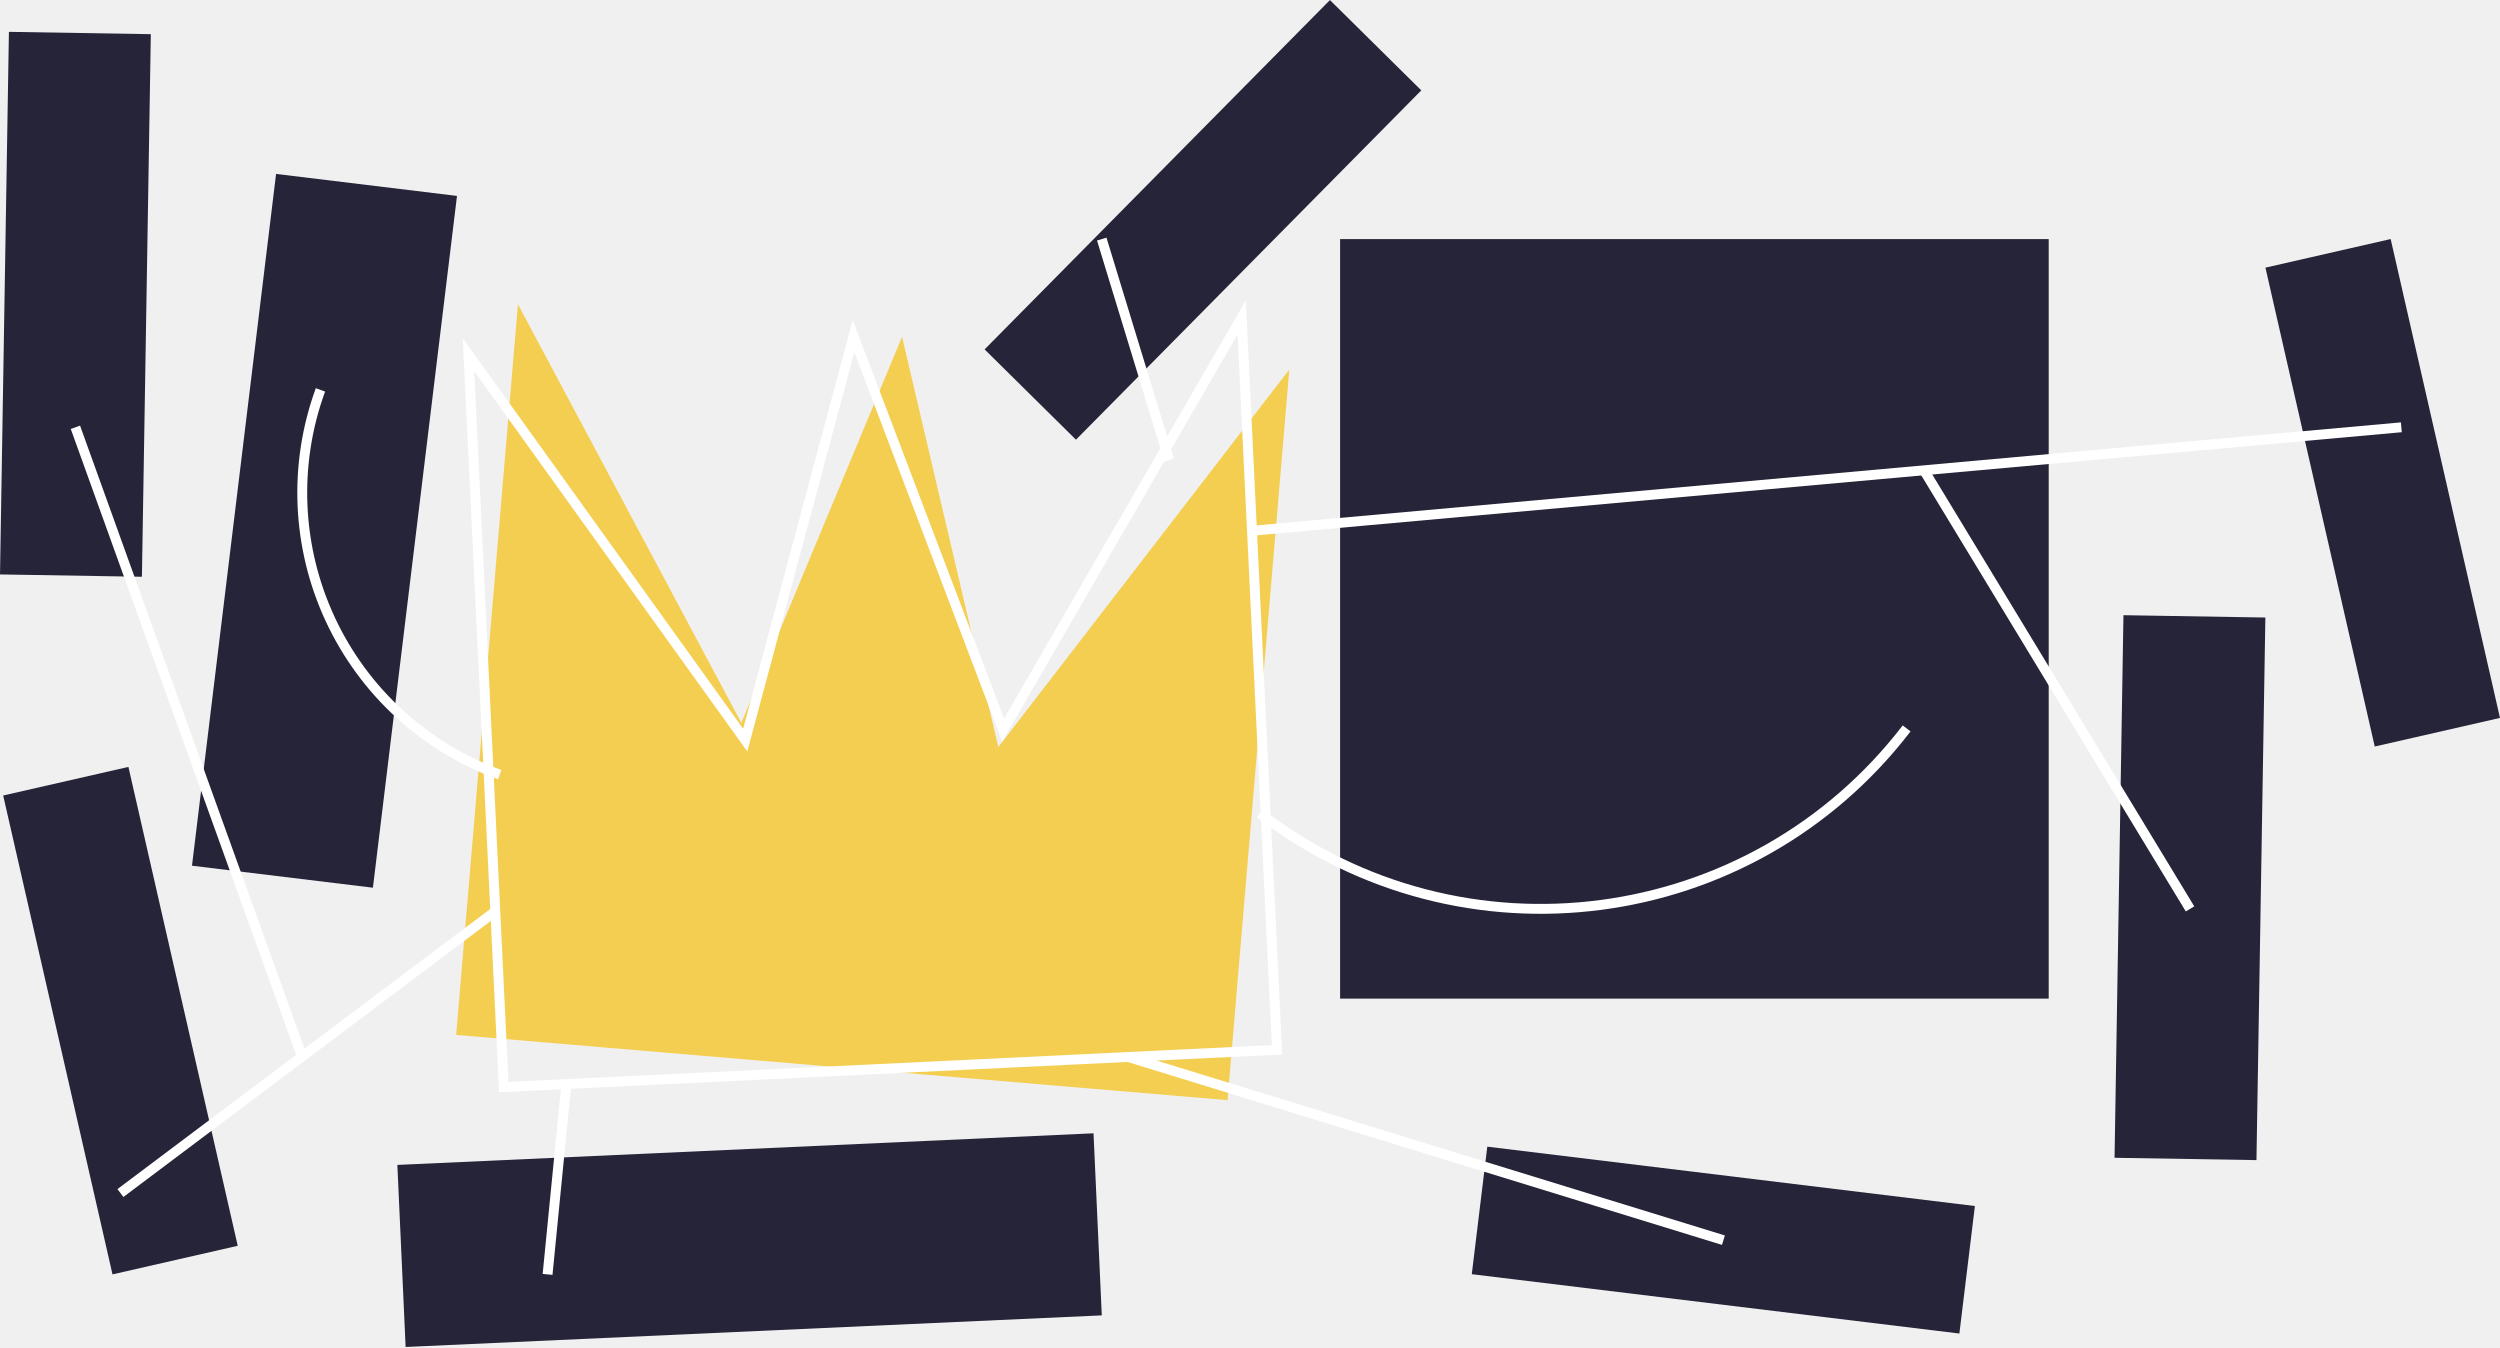
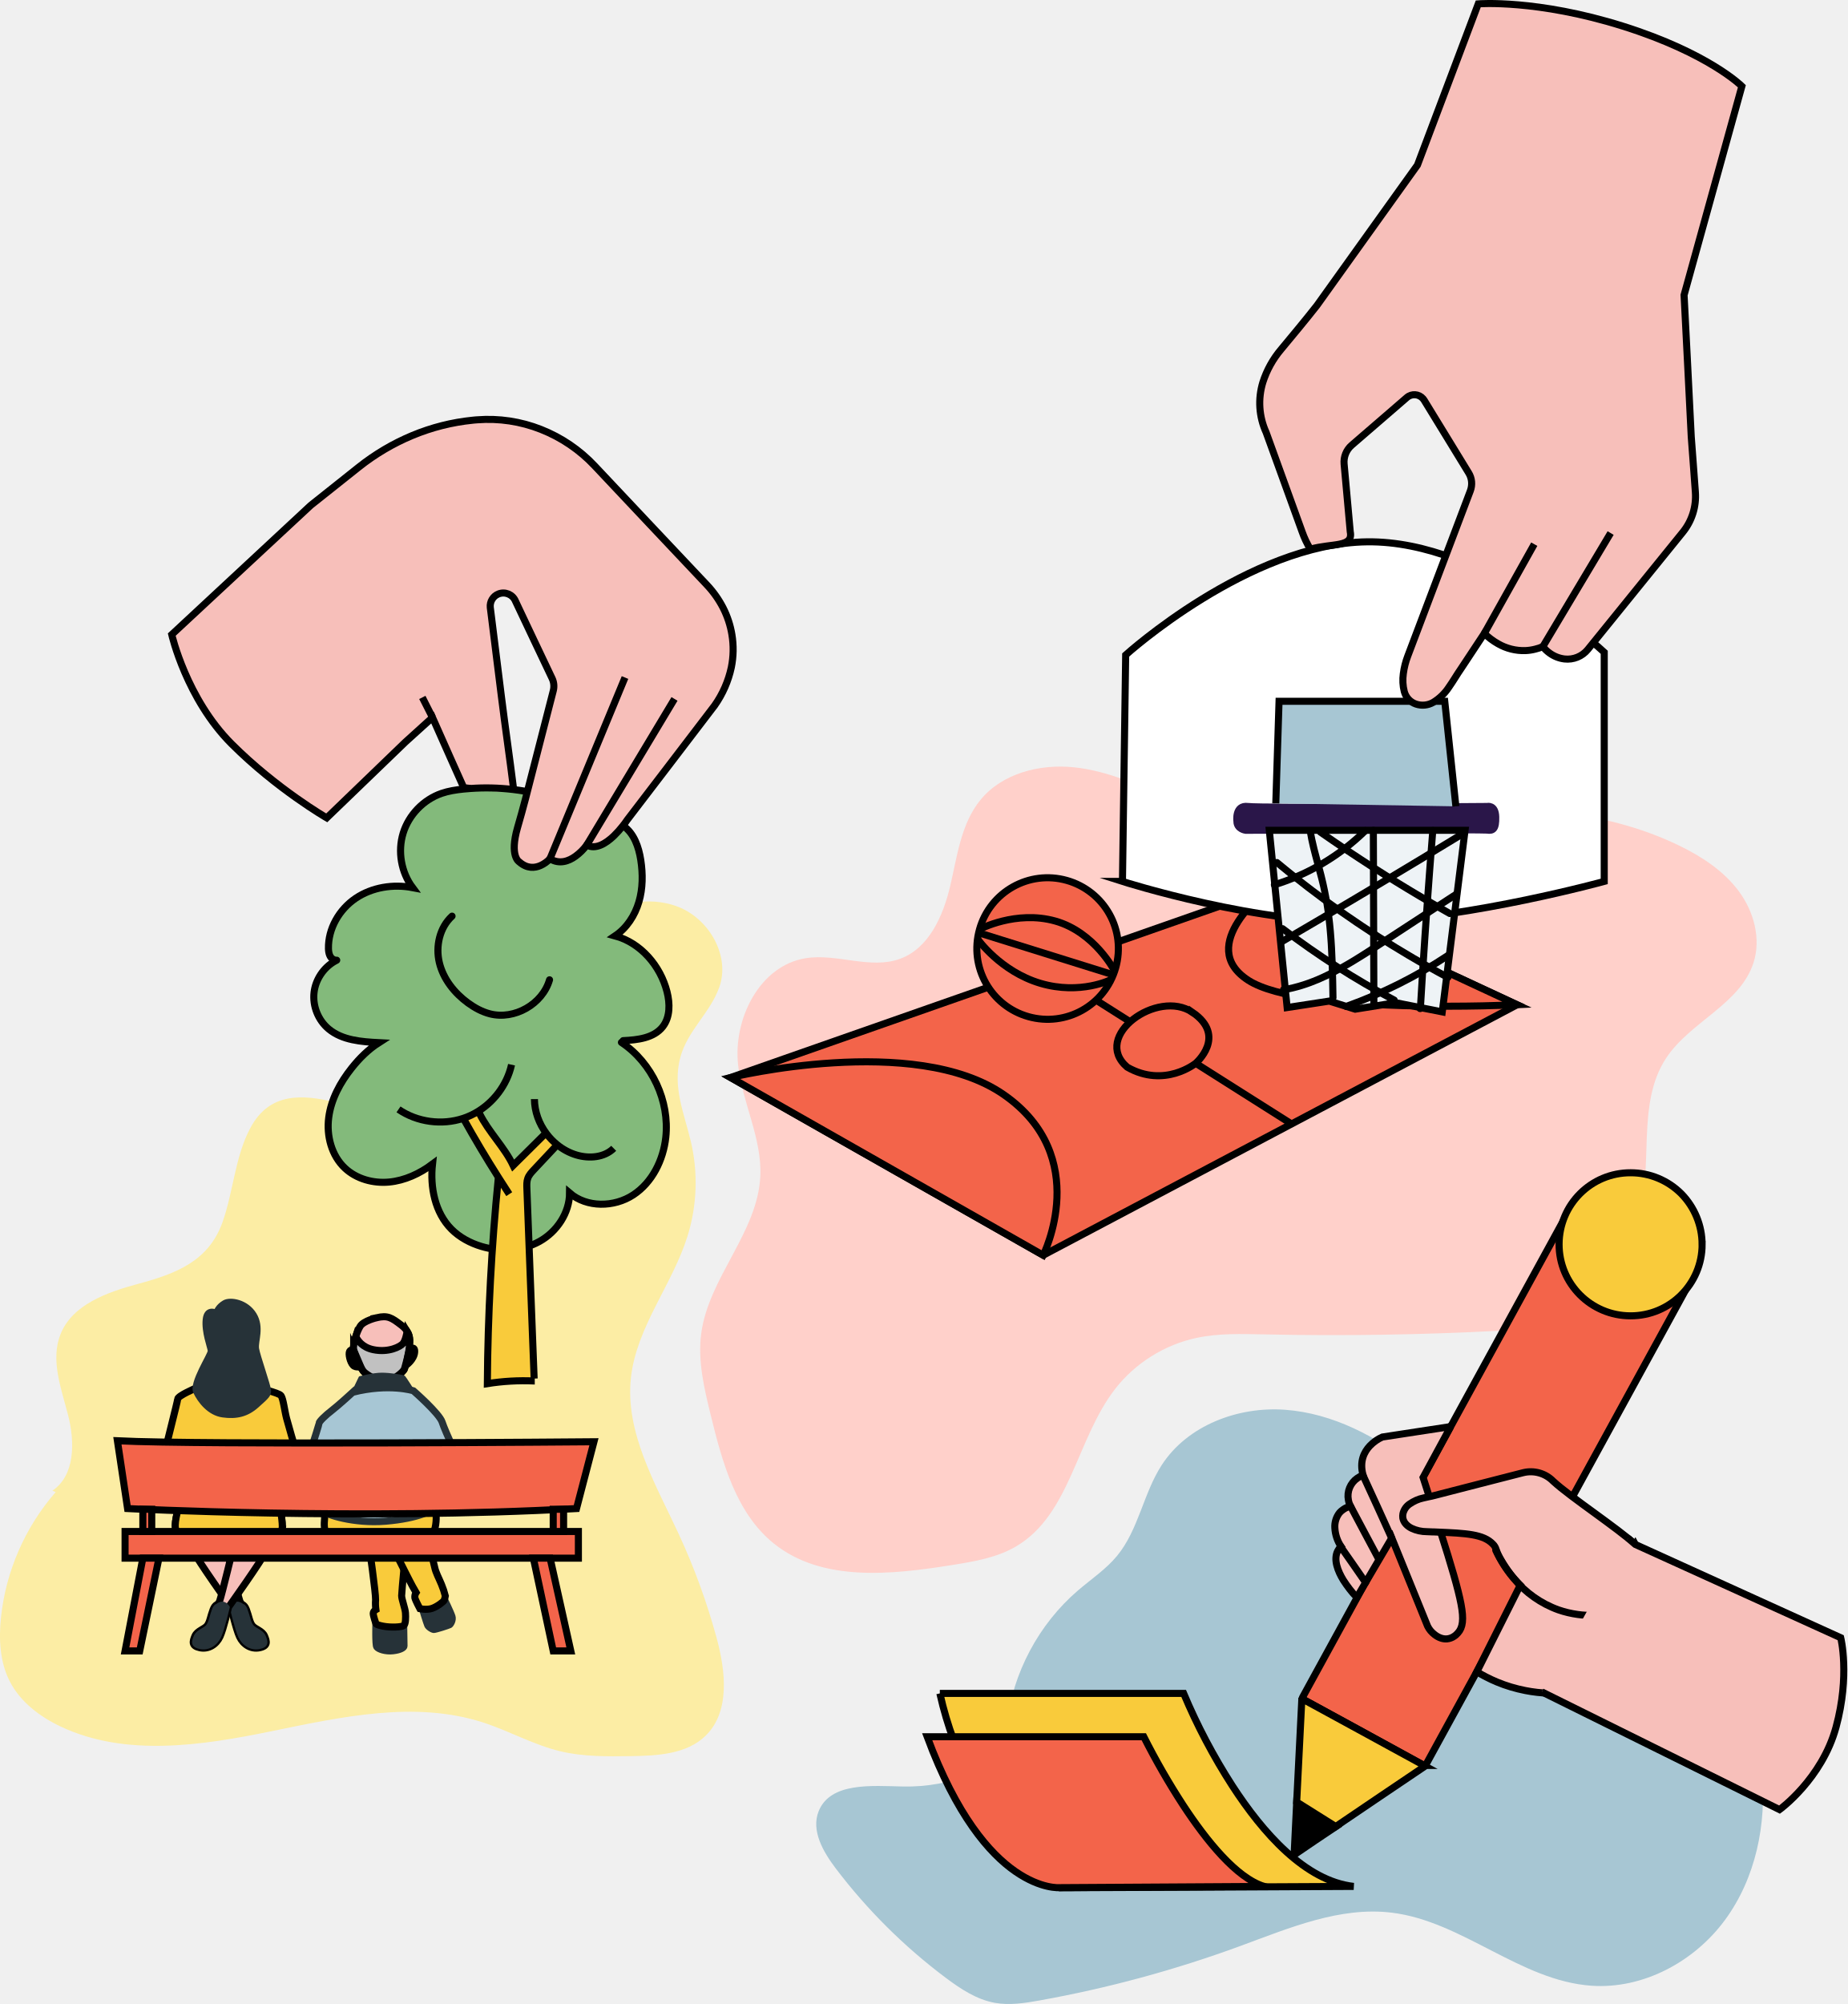
- <svg xmlns="http://www.w3.org/2000/svg" viewBox="0 0 1772.55 955.05">
+ <svg xmlns="http://www.w3.org/2000/svg" id="Layer_2" viewBox="0 0 784.86 851.2">
  <defs>
-     <style>.cls-1{fill:#262439;}.cls-2{fill:none;stroke:#fff;stroke-miterlimit:10;stroke-width:7px;}.cls-3{fill:#f4ce51;}</style>
+     <style>.cls-1,.cls-2,.cls-3{fill:none;}.cls-1,.cls-2,.cls-4,.cls-5,.cls-6,.cls-7,.cls-8,.cls-9,.cls-10,.cls-11,.cls-12,.cls-13,.cls-14,.cls-15,.cls-16{stroke-width:3px;}.cls-1,.cls-2,.cls-4,.cls-6,.cls-7,.cls-8,.cls-9,.cls-10,.cls-11,.cls-12,.cls-13,.cls-14,.cls-15,.cls-16{stroke-miterlimit:10;}.cls-1,.cls-2,.cls-4,.cls-6,.cls-7,.cls-9,.cls-11,.cls-12,.cls-13,.cls-14,.cls-15,.cls-16{stroke:#000;}.cls-1,.cls-6,.cls-16{stroke-linecap:round;}.cls-3,.cls-5,.cls-8,.cls-17,.cls-18{stroke:#263238;}.cls-3,.cls-5,.cls-17,.cls-18{stroke-linejoin:round;}.cls-19,.cls-14{fill:#f9cb3b;}.cls-20,.cls-15{fill:#f7bfba;}.cls-21{fill:#ffd0ca;}.cls-22{fill:#fceda4;}.cls-23{fill:#83ba7b;}.cls-24,.cls-7{fill:#a7c6d3;}.cls-5,.cls-18{fill:#263238;}.cls-6{fill:#ffc0c0;}.cls-8{fill:#a7c6d4;}.cls-9{fill:#c1c1c1;}.cls-10{fill:#2a1649;stroke:#2a1649;}.cls-11{fill:#fff;}.cls-12{fill:#f3644a;}.cls-13{fill:#eef3f6;}.cls-17{fill:#b2b2b2;}.cls-16{fill:#104fc1;}</style>
  </defs>
-   <g id="Layer_2" data-name="Layer 2">
-     <g id="Layer_1-2" data-name="Layer 1">
-       <rect class="cls-1" x="284.39" y="814.69" width="494.1" height="129.22" transform="translate(-39.32 25) rotate(-2.6)" />
-       <rect class="cls-1" x="-16.98" y="311.73" width="494.1" height="129.22" transform="translate(-171.28 559.34) rotate(-83.07)" />
-       <rect class="cls-1" x="39.85" y="549.53" width="91.08" height="348.27" transform="translate(-158.91 37.15) rotate(-12.86)" />
-       <rect class="cls-1" x="1643.85" y="175.29" width="91.08" height="348.27" transform="translate(-35.4 384.74) rotate(-12.86)" />
-       <rect class="cls-1" x="678.76" y="110.32" width="348.27" height="91.08" transform="translate(142.47 652.88) rotate(-45.33)" />
-       <rect class="cls-1" x="1176.39" y="705.17" width="91.08" height="348.27" transform="translate(201.37 1985.99) rotate(-83.06)" />
-       <rect class="cls-1" x="1360.39" y="579.07" width="384.76" height="100.63" transform="translate(897.95 2171.6) rotate(-89.06)" />
-       <rect class="cls-1" x="-138.91" y="165.45" width="384.76" height="100.63" transform="translate(-163.14 265.68) rotate(-89.06)" />
-       <rect class="cls-1" x="950.16" y="169.52" width="502.41" height="538.52" />
-       <line class="cls-2" x1="214.26" y1="749.42" x2="53.47" y2="302.96" />
-       <polygon class="cls-3" points="707.84 529.69 639.58 238.79 525.63 512.56 367.23 215.76 323.43 733.8 430.96 742.89 537.85 751.93 658.17 762.11 765.06 771.14 870.35 780.04 914.15 262.01 707.84 529.69" />
-       <polygon class="cls-2" points="711.25 517.65 605.16 238.31 528.38 524.74 332.16 251.47 357.18 770.75 464.98 765.56 572.12 760.4 692.73 754.59 799.87 749.42 905.42 744.34 880.39 225.05 711.25 517.65" />
-       <path class="cls-2" d="M893.35,576.7c143.36,110.06,348.42,83.12,458.48-60.24" />
-       <path class="cls-2" d="M227.2,276.44A212.67,212.67,0,0,0,354.29,549.23" />
-       <line class="cls-2" x1="401.34" y1="770.75" x2="388.24" y2="903.57" />
-       <line class="cls-2" x1="781.16" y1="169.52" x2="829" y2="326.22" />
-       <line class="cls-2" x1="887.68" y1="376.34" x2="1702.59" y2="302.96" />
-       <line class="cls-2" x1="85.39" y1="845.89" x2="351.18" y2="646.19" />
-       <line class="cls-2" x1="799.87" y1="749.42" x2="1221.94" y2="879.31" />
-       <line class="cls-2" x1="1364.11" y1="333.44" x2="1552.77" y2="644.41" />
+   <g id="Layer_1-2">
+     <g>
+       <path class="cls-22" d="M23.65,633.77c-12.93,14.78-21.16,33.6-23.22,53.13-.98,9.25-.52,18.98,3.72,27.25,4.52,8.83,12.91,15.13,21.9,19.33,27.47,12.84,59.63,7.94,89.33,1.85,29.71-6.09,60.96-13.04,89.82-3.72,11.17,3.61,21.54,9.56,32.96,12.27,9.72,2.31,19.82,2.18,29.81,2.04,11.26-.16,23.7-.78,31.78-8.63,10.51-10.21,8.56-27.42,4.72-41.56-4.13-15.2-9.55-30.04-16.18-44.32-9.86-21.23-22.76-42.95-20.23-66.21,2.35-21.62,17.64-39.54,24.09-60.3,4.02-12.96,4.49-27,1.33-40.19-2.89-12.09-7.79-23.04-4.45-35.54,3.05-11.43,12.58-18.8,16.53-29.74,4.78-13.23-4.07-28.86-17.11-34.12-13.04-5.26-28.49-1.53-39.81,6.83-11.31,8.36-19.04,20.72-24.89,33.51-4.47,9.77-8.04,20.01-13.67,29.16-5.63,9.15-13.77,17.35-24.12,20.23-24.77,6.9-63.37-26.24-79.61,4.09-6.52,12.18-7.22,27.14-11.82,40.02-5.94,16.63-19.85,21.86-35.91,26.19-13.12,3.54-27.87,8.75-32.91,21.37-4.34,10.87,.27,22.96,3.2,34.29,2.93,11.33,3.07,25.65-6.65,32.16" />
+       <path class="cls-24" d="M645.12,650.85c-17.38-3.59-30.53-17.25-44.47-28.25-15.81-12.47-34.47-22.29-54.55-23.79s-41.6,6.59-52.54,23.49c-7.8,12.04-9.81,27.41-18.92,38.5-4.71,5.74-11.01,9.91-16.64,14.74-16.68,14.31-27.72,35.04-30.27,56.87-.51,4.32-.75,8.85-2.97,12.58-2.49,4.18-7.06,6.65-11.58,8.46-9.35,3.75-19.46,5.59-29.53,5.37-13.32-.29-30.79-1.91-35.81,10.44-3.34,8.2,1.84,17.24,7.19,24.29,13.32,17.57,29.1,33.27,46.74,46.49,6.33,4.74,13.15,9.28,20.93,10.67,6.26,1.12,12.69,.11,18.94-1.01,29.06-5.21,57.66-12.97,85.37-23.15,20.82-7.65,42.31-16.84,64.33-14.14,30.05,3.69,54.53,28.88,84.73,31.02,21.97,1.56,43.77-10.17,56.81-27.92,13.04-17.75,17.8-40.75,15.67-62.67-1.01-10.39-3.58-20.86-9.3-29.59-17.41-26.6-57.32-29.3-77.24-54.08-6.86-8.54-12.73-20.43-23.67-21.16" />
+       <path class="cls-21" d="M497.48,339.77c-13.22-6.18-26.77-12.39-41.29-13.87-14.52-1.48-30.41,2.58-39.65,13.88-8.25,10.1-9.85,23.85-12.83,36.54-2.99,12.69-9.01,26.39-21.24,30.91-12.68,4.69-26.88-2.39-40.22-.22-19.49,3.16-30.83,25.75-28.65,45.37,1.77,16,10.17,31.1,9.43,47.18-1.1,23.91-21.87,42.99-25.09,66.71-1.59,11.7,1.25,23.49,4.06,34.95,4.91,20,10.74,41.49,26.79,54.4,20.44,16.43,49.82,13.27,75.71,9.13,9.44-1.51,19.14-3.12,27.36-8.01,22.92-13.61,25.57-45.74,41.92-66.79,8.53-10.98,21.03-18.81,34.64-21.69,9.34-1.98,19-1.68,28.55-1.48,33.48,.72,66.98,.2,100.42-1.56,8.17-.43,16.53-.98,24.01-4.29,9.21-4.08,16.16-11.95,22.1-20.08,5.06-6.93,9.67-14.32,12.3-22.5,7.19-22.42-.88-49.18,12.04-68.86,10.2-15.53,31.54-22.94,37.18-40.64,3.25-10.18,.13-21.64-6.22-30.24-6.35-8.59-15.56-14.66-25.17-19.34-67.53-32.89-149.73-2.11-222.48-20.82" />
+       <g>
+         <path class="cls-12" d="M604.95,749.87l-25.61-14.05-25.66-14c-.16-.11-.27-.22-.33-.38s-.05-.33,.05-.49l57.07-104.28,57.07-104.28,26.2,14.32,26.2,14.32-57.07,104.28-57.07,104.28c-.11,.16-.22,.27-.38,.33s-.33,.05-.49-.05Z" />
+         <path class="cls-15" d="M616.35,605.94l-14.54,2.22-14.49,2.22c-2.01,.87-3.8,2.17-5.32,3.74-2.44,2.6-4.5,6.62-2.88,12.48-.87,.27-1.68,.71-2.44,1.25-2.98,2.06-4.5,5.7-3.8,9.28,.16,.92,.49,1.84,.87,2.66-1.09,.27-2.12,.71-3.04,1.36-.6,.38-1.09,.87-1.57,1.36-1.46,1.84-2.17,4.18-2.01,6.51,.16,2.77,1.03,5.48,2.6,7.81-.33,.27-.6,.6-.81,.98-.22,.33-.43,.65-.6,.98-1.84,3.69,.05,8.52,2.44,12.42,1.68,2.6,3.58,5.1,5.7,7.32l7.43-12.64c2.5-4.23,4.94-8.41,7.43-12.64l7.6,18.72,7.6,18.72c.71,1.46,1.74,2.66,3.04,3.64,1.46,1.14,3.31,1.95,5.21,1.79,1.14-.11,2.17-.49,3.09-1.14,.6-.38,1.09-.87,1.57-1.41,2.06-2.28,2.55-5.7,1.3-12.26s-4.07-16.17-8.73-30.82c0,0-.54-1.68-1.74-5.37s-3.04-9.49-5.64-17.58h0l5.86-10.8,5.86-10.8Z" />
+         <polygon class="cls-4" points="549.83 787.85 558.67 781.83 567.57 775.86 559.27 770.65 550.92 765.39 550.37 776.62 549.83 787.85" />
+         <path class="cls-14" d="M553.09,721.88l-1.09,21.76-1.09,21.76,8.3,5.21,8.3,5.21,18.83-12.75,18.83-12.7c.05-.05,.11-.11,.11-.22s-.05-.16-.11-.22l-25.82-14.11-25.88-14.11c-.11-.05-.27,0-.33,.11,0,0-.05,.05-.05,.05h0Z" />
+         <polyline class="cls-1" points="579.07 626.61 585.2 639.95 591.28 653.35" />
+         <path class="cls-14" d="M723.17,528.57c0,16.76-13.62,30.38-30.44,30.33-16.76,0-30.38-13.62-30.33-30.44,.05-16.82,13.62-30.38,30.44-30.33,8.03,0,15.79,3.2,21.48,8.9,5.64,5.75,8.84,13.51,8.84,21.54Z" />
+         <path class="cls-16" d="M573.81,639.79l5.91,11.12,5.91,11.07" />
+         <path class="cls-6" d="M569.63,656.99l5.32,7.6,5.26,7.6" />
+         <path class="cls-15" d="M694.8,656.01c-3.8-3.47-10.63-8.46-17.47-13.45-6.84-4.99-13.73-9.98-17.47-13.45-3.31-3.36-8.14-4.72-12.75-3.58l-18.83,4.83-18.77,4.83c-.81,.22-1.57,.38-2.39,.54s-1.57,.38-2.39,.54c-2.12,.43-4.12,1.36-5.91,2.6-1.41,.98-2.39,2.44-2.77,4.12-.11,.54-.11,1.14-.05,1.68,.05,.27,.11,.6,.22,.87,.49,1.46,1.74,2.71,3.47,3.58,2.06,.98,4.29,1.46,6.56,1.46l1.19,.05,1.19,.05h.54l1.14,.05c6.4,.27,11.39,.49,15.3,1.19s6.67,1.84,8.68,3.96c.65,.6,1.09,1.41,1.36,2.28,.54,1.57,1.3,3.15,2.17,4.56,2.22,3.85,4.94,7.43,8.08,10.58l-9.22,18.39-9.22,18.39c1.25,.76,2.55,1.52,3.96,2.22s2.93,1.46,4.56,2.12c3.91,1.63,7.92,2.82,12.1,3.64,3.31,.65,6.67,1.03,10.04,1.14l18.39-31.63,18.28-31.58Z" />
+         <path class="cls-1" d="M635.5,658.51c2.01,4.29,4.56,8.3,7.65,11.94,5.05,6.08,11.56,10.69,18.99,13.35,2.66,.92,5.43,1.57,8.19,1.95,2.28,.33,4.61,.43,6.94,.38" />
+         <path class="cls-14" d="M399.3,719.28h103.59c5.73,13.65,12.66,26.78,20.69,39.24,12.92,19.91,30.95,40.44,51.54,42.73l-62.37,.31-62.37,.26s-9.59-6.46-20.74-20.01c-11.15-13.55-23.97-34.18-30.33-62.53Z" />
+         <path class="cls-12" d="M393.93,737.68h92.02c5.05,10,10.63,19.7,16.73,29.08,9.85,15.01,22.62,30.9,34.39,34.5l-43.41,.26-43.41,.26s-7.87,.73-18.86-6.88c-10.99-7.61-25.01-23.66-37.47-57.22Z" />
+         <path class="cls-15" d="M655.06,718.63l101,50s18-13,24-35,2-38,2-38l-87.26-39.62-3.12-2.66" />
+       </g>
+       <g>
+         <g id="freepik--character-4--inject-2">
+           <path class="cls-15" d="M160.07,559.69s-5.53,1.26-7.04,3.64-3.27,8.04-2.76,10.18,2.89,8.04,4.77,9.55,5.66,3.64,8.42,3.64,7.92-3.64,8.42-5.41,1.89-6.79,2.01-9.04,1.13-5.9-3.27-9.3-5.9-4.29-10.56-3.27Z" />
+           <path class="cls-9" d="M171.88,581.29c.5-1.76,1.89-6.79,2.01-9.04,.09-1.71,.69-4.2-.92-6.78-.14,1.1-.75,3.95-1.72,5.15-1.13,1.38-6.16,4.02-12.7,2.64-4.7-.99-6.67-4-7.4-5.61-.72,2.26-1.18,4.64-.89,5.87,.5,2.13,2.89,8.04,4.77,9.55s5.66,3.64,8.42,3.64,7.92-3.64,8.42-5.41Z" />
+           <path class="cls-15" d="M150.27,573.5s-1.64-.63-1.89,1,.76,5.04,2.14,5.78c.82,.44,1.81,.44,2.64,0l-2.89-6.79Z" />
+           <path class="cls-15" d="M173.9,573.25s2.52-2.01,2.26,1.13-3.64,5.53-3.64,5.53l1.38-6.66Z" />
+           <path class="cls-18" d="M175.63,590.72s-3.52-5.53-3.9-5.91-6.03-1.26-9.55-1.26-9.3,1.5-9.3,1.5l-3.01,6.29s14.1-3.64,25.76-.63Z" />
+           <path class="cls-3" d="M132.56,628.66s-.99,5.15-.36,6.56,3.01,2.76,4.27,2.76c1.31-.11,2.62-.32,3.9-.63l.5-7.29-8.31-1.4Z" />
+           <path class="cls-3" d="M191.61,624.77s.5,6.03,.13,7.04-2.52,2.89-4.02,3.27c-1.31,.35-2.66,.52-4.02,.5-.38-.13-1.64-9.05-1.64-9.05l9.55-1.76Z" />
+           <path class="cls-5" d="M159.7,689.6s-.25,9.04,.38,9.93,3.64,2.01,6.92,1.63,4.65-1.38,4.65-2.01-.13-8.67-.13-8.67c0,0-10.19-.62-11.83-.87Z" />
+           <path class="cls-14" d="M156.81,656.55s2.89,20.23,2.76,23c-.1,1.38-.06,2.77,.13,4.14,0,0-1.13,.63-1.13,1.64s1.13,4.27,1.13,4.27c0,0-.13,.5,3.15,1.13s7.79,.38,8.67-.25,.87-3.52,.75-5.4-1.63-5.78-1.63-7.29,2.01-22.49,2.01-22.49c0,0-11.31,2.13-15.84,1.25Z" />
+           <path class="cls-18" d="M178.42,683.32s1.89,6.29,2.39,7.41,2.52,2.39,3.52,2.39,6.41-1.76,7.16-2.14,2.13-2.64,1.5-4.65-3.78-8.42-3.78-8.42l-10.79,5.41Z" />
+           <path class="cls-14" d="M169.5,662.46s4.9,9.8,5.78,11.33,1.51,2.64,1.51,2.64c-.43,.65-.62,1.44-.53,2.22,.25,1.13,2.14,4.65,2.14,4.65,0,0,2.89,.63,5.15-.13s4.9-2.9,5.15-3.39c.22-.61,.39-1.25,.5-1.89-.42-1.67-.97-3.31-1.63-4.9-1.13-2.77-2.39-4.9-2.89-7.29s-3.27-12.59-3.27-12.59l-14.48,3.15,2.56,6.19Z" />
+           <path class="cls-14" d="M138.21,642.23s-.63,4.41-.38,6.41,.63,4.52,6.92,6.92,12.59,4.02,17.62,3.64,14.33-2.64,16.36-3.64,3.68-2.91,5.04-4.22,1.74-6.08,1.49-7.97c-.13-1.07-.39-2.13-.76-3.15,0,0-21.17,5.53-46.31,2.01Z" />
+           <path class="cls-8" d="M149.9,591.34s-6.03,5.53-8.81,7.67-5.53,4.78-5.53,5.53-7.41,23.5-7.41,23.5c0,0,2.89,3.64,9.18,4.27h1.8s-.88,9.05-.88,9.93,11.81,5.04,25.64,3.89,20.36-4.65,20.61-5.9-.25-3.78-.25-5.66-.38-5.53-.38-5.53c0,0,3.52,.38,6.16-.63s6.5-4.5,6.5-4.5c0,0-7.55-16.21-8.67-19.85s-12.22-13.32-12.22-13.32c0,0-10.28-3.27-25.73,.62Z" />
+         </g>
+         <g id="freepik--character-3--inject-2">
+           <path class="cls-15" d="M95.84,656.16s5.21,21.49,6.03,23.77,1.77,1.02,2.84,3.81,1.3,5.21,2.49,6.74,4.26,2.16,5.21,4.45,1.54,4.19-2.13,4.96-6.98-1.4-8.52-4.71-3.67-12.59-3.67-12.59c0,0-14.43-20.21-16.09-24.02l-1.66-3.81,15.5,1.4Z" />
+           <path class="cls-18" d="M103.17,681.84l.35,.05c.57,.5,.98,1.16,1.18,1.89,1.07,2.8,1.3,5.21,2.49,6.74s4.26,2.16,5.21,4.45,1.54,4.19-2.13,4.96-6.98-1.4-8.52-4.71-3.67-12.59-3.67-12.59c2.25-3.59,5.09-.79,5.09-.79Z" />
+           <path class="cls-15" d="M99.39,656.16s-5.21,21.49-6.04,23.77-1.77,1.02-2.84,3.81-1.3,5.21-2.49,6.74-4.26,2.16-5.21,4.45-1.54,4.19,2.13,4.96,6.98-1.4,8.52-4.71,3.66-12.59,3.66-12.59c0,0,14.44-20.21,16.09-24.02l1.66-3.81-15.5,1.4Z" />
+           <path class="cls-18" d="M92.05,681.84l-.35,.05c-.57,.5-.98,1.16-1.18,1.89-1.06,2.8-1.3,5.21-2.49,6.74s-4.26,2.16-5.21,4.45-1.54,4.19,2.13,4.96,6.98-1.4,8.52-4.71,3.66-12.59,3.66-12.59c-2.25-3.59-5.09-.79-5.09-.79Z" />
+           <path class="cls-14" d="M83.19,589.61s-7.55,3.2-7.69,4.61-4.98,20-5.32,22.12-2.37,7.22-.83,9.35,4.26,3.55,6.04,3.67c.93,.14,1.87-.22,2.48-.94l-1.54,10.41s-2.37,7.33-1.77,10.29,2.61,5.92,13.85,8.4c11.24,2.49,17.75,1.18,21.89-.71s9.11-4.26,9.58-7.22-1.42-12.3-1.42-12.3l-.95-10.07s5.66-.12,7.81-2.84,1.42-5.44,.59-7.8-3.31-11-4.14-14.08-1.42-8.4-2.37-9.7-10.53-3.43-10.53-3.43c0,0-12.31-4.59-25.68,.26Z" />
+           <path class="cls-14" d="M119.86,649.59c.39-2.44-.83-9.26-1.26-11.54-14.09,3.95-34.03,1.36-42.17,0l-.11,.76s-2.37,7.33-1.77,10.29,2.61,5.92,13.85,8.4c11.24,2.49,17.75,1.18,21.89-.71s9.11-4.24,9.58-7.2Z" />
+           <path class="cls-18" d="M91.47,556.6s-4.26-1.66-4.85,3.78,2.01,11.96,2.13,13.37-8.05,13.61-6.16,17.62,6.04,9.35,11.96,10.18c5.92,.83,10.53-.24,14.9-4.14s5.32-4.73,5.21-6.86-4.61-14.67-5.09-17.75,2.37-8.99-1.06-14.67-10.65-6.98-13.49-5.32-3.56,3.8-3.56,3.8Z" />
+           <path class="cls-12" d="M49.88,611.97l4.32,28.79s98.77,5.09,190.74,0l7.41-28.37s-166.05,1.43-202.47-.42Z" />
+           <path class="cls-17" d="M74.6,651.43s12.16,6.43,23.65,6.26c11.96-.18,21.26-6.36,21.26-6.36l.63,6.62s-20.77,8.68-45.72-.41l.18-6.11Z" />
+           <rect class="cls-12" x="53.14" y="650.5" width="192.6" height="11.33" />
+           <rect class="cls-12" x="60.69" y="641.06" width="3.78" height="9.44" />
+           <rect class="cls-12" x="235.04" y="641.06" width="4.41" height="9.44" />
+           <polygon class="cls-12" points="60.69 661.83 53.14 701.23 59.37 701.23 67.53 661.83 60.69 661.83" />
+           <polygon class="cls-12" points="233.72 661.83 242.51 701.23 235.04 701.23 226.61 661.83 233.72 661.83" />
+         </g>
+       </g>
+       <g>
+         <g>
+           <g>
+             <polygon class="cls-12" points="310.4 457.68 354.83 482.93 443.22 533.15 644.56 426.77 538.89 377.65 310.4 457.68" />
+             <polyline class="cls-12" points="445.19 411.86 478.89 433.19 548.73 477.4" />
+             <path class="cls-12" d="M506.65,429.99c14.82,10.13,1.36,21.64,1.36,21.64,0,0-13.23,10.74-29.12,1.63-15.25-13.13,12.94-33.39,27.76-23.26Z" />
+             <path class="cls-12" d="M443.22,533.15s21.15-41.87-16.77-68.21c-37.92-26.34-116.05-7.26-116.05-7.26l132.82,75.47Z" />
+             <path class="cls-12" d="M644.56,426.77s-91.2,4.45-114.19-10.38c-22.99-14.83,8.52-38.74,8.52-38.74l105.67,49.12Z" />
+           </g>
+           <g>
+             <g>
+               <g>
+                 <path d="M534.36,342.55c1.74-19.01,2.19-38.13,1.35-57.2l-1.5,1.5c23.89-.2,47.78-.07,71.67,.39,6.74,.13,13.48,.29,20.22,.47l-1.5-1.5c-1.01,18.76-.7,37.58,.94,56.29,.17,1.91,3.17,1.93,3,0-1.64-18.72-1.95-37.53-.94-56.29,.04-.83-.72-1.48-1.5-1.5-23.88-.64-47.77-.96-71.66-.94-6.74,0-13.49,.03-20.23,.09-.78,0-1.54,.68-1.5,1.5,.85,19.07,.4,38.19-1.35,57.2-.18,1.92,2.82,1.91,3,0h0Z" />
+                 <path class="cls-11" d="M476.88,374.38s59.07,18.86,103.93,17.12,100.77-17.12,100.77-17.12v-97.32s-50.65-47.55-100.77-46.92-102.55,48.06-102.55,48.06l-1.37,96.18Z" />
+                 <path class="cls-10" d="M525.52,348.81s-.96-7.01,4.68-6.26c5.64,.75,101.62,0,101.62,0,0,0,3.51-.9,3.66,4.4s-1.22,5.99-3.63,5.64c-2.02-.29-73.05-.04-95.7,.05-4.31,.02-6.87,.03-6.87,.03,0,0-3.77-.42-3.77-3.86Z" />
+                 <polygon class="cls-13" points="546.86 427.96 539.28 352.67 622.45 352.67 612.76 429.8 592.97 425.9 575.77 428.65 564.76 425.21 546.86 427.96" />
+                 <polyline class="cls-7" points="542.04 341.24 543.42 297.88 613.82 297.88 618.55 342.49" />
+               </g>
+               <path d="M555.22,353.38c1.46,9.08,4.67,17.76,6.41,26.79,1.76,9.14,2.47,18.45,2.83,27.74,.2,5.29,.29,10.58,.37,15.87,.03,1.93,3.03,1.93,3,0-.15-9.45-.31-18.92-1.13-28.34s-2.43-18.41-4.9-27.42c-1.4-5.1-2.85-10.2-3.69-15.43-.31-1.9-3.2-1.09-2.89,.8h0Z" />
+               <path d="M581.99,352.65c.06,19.24,.11,38.49,.17,57.73,.02,5.47,.03,10.95,.05,16.42,0,1.93,3.01,1.93,3,0-.06-19.24-.11-38.49-.17-57.73l-.05-16.42c0-1.93-3.01-1.93-3,0h0Z" />
+               <path d="M607.25,352.7c-1.58,19.62-3,39.26-4.25,58.91-.36,5.61-.7,11.23-1.04,16.84-.11,1.93,2.89,1.92,3,0,1.16-19.65,2.49-39.3,3.97-58.93,.42-5.61,.86-11.22,1.31-16.82,.15-1.92-2.85-1.91-3,0h0Z" />
+               <path d="M541.39,367.35c17.62,14.67,36.39,27.94,56.12,39.62,5.58,3.3,11.23,6.47,16.95,9.52,1.7,.91,3.22-1.68,1.51-2.59-20.06-10.68-39.26-22.94-57.37-36.66-5.12-3.88-10.15-7.89-15.09-12-1.47-1.23-3.61,.88-2.12,2.12h0Z" />
+               <path d="M544.3,395.85c14.9,11.33,30.71,21.44,47.25,30.21,1.7,.9,3.22-1.68,1.51-2.59-16.54-8.77-32.35-18.88-47.25-30.21-1.54-1.17-3.03,1.44-1.51,2.59h0Z" />
+               <path d="M560.13,354.66c13.86,9.69,28.08,18.87,42.64,27.48,4.12,2.44,8.27,4.83,12.44,7.18,1.68,.95,3.2-1.64,1.51-2.59-14.74-8.3-29.16-17.16-43.22-26.56-3.98-2.66-7.93-5.36-11.85-8.11-1.59-1.11-3.09,1.49-1.51,2.59h0Z" />
+               <path d="M620.83,352.76c-20,12.19-40.09,24.22-60.28,36.11-5.69,3.35-11.38,6.68-17.08,10.01-1.67,.97-.16,3.57,1.51,2.59,20.23-11.8,40.38-23.75,60.43-35.85,5.65-3.41,11.29-6.83,16.92-10.26,1.65-1,.14-3.6-1.51-2.59h0Z" />
+               <path d="M618.18,378.38c-9.78,6.37-19.55,12.74-29.33,19.11-8.83,5.76-17.62,11.76-27.22,16.18-5.31,2.45-10.88,4.31-16.65,5.29-1.9,.32-1.09,3.22,.8,2.89,10.34-1.77,19.89-6.39,28.82-11.73,9.61-5.74,18.87-12.08,28.25-18.18,5.62-3.66,11.23-7.32,16.85-10.98,1.61-1.05,.11-3.65-1.51-2.59h0Z" />
+               <path d="M614.61,404.44c-13.41,8.89-27.86,16.16-43.02,21.57-1.81,.64-1.03,3.54,.8,2.89,15.4-5.5,30.11-12.83,43.73-21.87,1.6-1.06,.1-3.66-1.51-2.59h0Z" />
+               <path d="M579.05,351.73c-10.67,10.47-23.78,18.28-38.07,22.66-1.84,.56-1.06,3.46,.8,2.89,14.79-4.53,28.36-12.6,39.4-23.43,1.38-1.35-.74-3.48-2.12-2.12h0Z" />
+             </g>
+             <g>
+               <path class="cls-15" d="M715.5,125.33l24.56-88.7s-14-14-50.5-25.5-61.5-9.5-61.5-9.5l-25.84,68.49-21.35,29.81-21.35,29.82c-2.47,3.15-5,6.26-7.54,9.36s-5.1,6.17-7.66,9.25c-3.49,4.11-6.13,8.87-7.77,14-2.17,7.04-1.68,14.63,1.39,21.33l7.64,21.08,7.63,21.07c.91,2.59,2.08,5.08,3.51,7.42,9.34-2.63,18.34-.63,16.95-7.41l-1.3-14.38-1.31-14.38c-.27-3.03,.93-6.01,3.23-8l11.72-10.12,11.72-10.13c2.03-1.76,5.11-1.54,6.87,.5,.17,.2,.33,.42,.47,.64l9.46,15.44,9.45,15.44c.69,1.12,1.12,2.39,1.24,3.71,.12,1.32-.06,2.64-.52,3.88l-13.3,35.11-13.3,35.13c-.92,2.4-1.55,4.9-1.88,7.45-.36,2.54-.23,5.12,.41,7.61,.66,2.48,2.51,4.47,4.94,5.3,2.42,.82,5.07,.57,7.3-.69,2.69-1.63,4.98-3.83,6.7-6.46,1.85-2.6,3.45-5.43,5.17-7.89l4.95-7.49,4.94-7.48c1.73,1.71,3.69,3.18,5.81,4.38,3.54,2.05,7.58,3.06,11.67,2.92,1.39-.06,2.77-.26,4.12-.61,1.12-.27,2.21-.62,3.27-1.06,.81,1.02,1.75,1.92,2.8,2.68,1.88,1.39,4.08,2.27,6.4,2.55,3.79,.43,7.53-1.1,9.93-4.06l20.15-24.88,20.15-24.87c3.91-4.8,5.83-10.91,5.37-17.08l-.87-11.75c-.3-3.92-.59-7.84-.88-11.75l-1.51-30.09-1.54-30.09Z" />
+               <polyline class="cls-15" points="630.63 269.07 641.24 250.1 651.85 231.14" />
+               <polyline class="cls-15" points="655.5 274.65 669.9 250.53 684.3 226.41" />
+             </g>
+           </g>
+         </g>
+         <g>
+           <path class="cls-12" d="M474.02,411.05c-4.51,15.98-21.11,25.28-37.09,20.77-15.98-4.51-25.28-21.11-20.77-37.09,4.51-15.98,21.11-25.28,37.09-20.77,7.67,2.16,14.17,7.29,18.07,14.24,3.91,6.95,4.88,15.18,2.7,22.85Z" />
+           <path class="cls-12" d="M473.6,412.51s-8.48-16.57-25.23-21.29c-16.75-4.72-32.22,3.51-32.22,3.51" />
+           <line class="cls-12" x1="416.62" y1="396.45" x2="473" y2="414.05" />
+           <path class="cls-12" d="M472.1,416.07s-13.04,6.64-30.08,1.59-26.72-18.87-26.72-18.87" />
+         </g>
+       </g>
+       <g>
+         <g>
+           <g>
+             <path class="cls-20" d="M303.63,299.64l-18.57,24.32-18.57,24.28c-.57,.84-1.16,1.66-1.79,2.46-1.22,1.56-2.54,3.03-3.96,4.41-3.35,3.18-7.67,5.86-11.45,3.85-1.36,1.82-2.97,3.42-4.8,4.75-2.9,2.09-6.81,3.52-10.83,1.06-1.14,1.21-2.5,2.19-4.02,2.87-2.43,1.07-5.69,1.4-9.06-1.58,0,0-1.05-.59-1.67-2.71-.61-2.12-.78-5.77,.98-11.85,.57-2.01,1.15-4.02,1.71-6.03,.57-2.02,1.11-4.02,1.63-6.04l.8-3.11,5.12-19.9,5.91-23c.47-1.78,.29-3.66-.51-5.32l-7.77-16.35-7.77-16.42c-1.17-2.84-4.43-4.2-7.28-3.03-2.28,.93-3.67,3.25-3.43,5.7l4.76,38.12c1.58,12.71,3.49,25.74,5.07,38.44,.06,.31-.02,.56-.21,.77-5.98-.7-12.02-.85-18.02-.42-1.52-.2-2.58-.33-2.84-.28-2.54-5.71-5.7-12.73-5.7-12.73l-7.61-17.14-11.51,10.42-33.42,32.21s-21.26-12.26-40.43-31.43c-19.18-19.18-25.42-46.42-25.42-46.42l59.06-54.91,20.35-16.18c6.94-5.53,14.62-10.07,22.81-13.48s16.84-5.6,25.66-6.49l.91-.09,.92-.07c9.25-.73,18.55,.66,27.18,4.08,8.64,3.41,16.42,8.69,22.78,15.46l23.83,25.3,23.85,25.27c2.75,2.91,5.08,6.19,6.91,9.76,1.82,3.57,3.08,7.4,3.73,11.35,.77,4.62,.69,9.35-.25,13.94-1.25,5.81-3.65,11.3-7.08,16.16Z" />
+             <path class="cls-23" d="M264.17,442.86c12.9,8.69,20.38,24.79,18.7,40.25-1.06,9.61-5.75,19.14-13.85,24.44-8.09,5.3-19.7,5.48-27.03-.84-.03,8.47-5.38,16.47-12.78,20.58-7.4,4.12-16.53,4.57-24.65,2.14-4.74-1.42-9.26-3.82-12.76-7.33-7-7.04-9.13-17.79-8.05-27.66-5.41,4.04-11.76,7.02-18.48,7.64s-13.81-1.3-18.73-5.92c-5.7-5.34-7.89-13.74-6.88-21.48,1-7.74,4.87-14.88,9.73-20.99,3.3-4.16,7.12-7.96,11.6-10.82-7.5-.39-15.57-1-21.34-5.8-4.48-3.71-6.89-9.76-6.22-15.54,.63-5.42,3.96-10.43,8.67-13.17l-.39-.81c-1.66-.74-2.13-2.86-2.16-4.68-.16-8.42,4.57-16.59,11.55-21.31,6.98-4.72,15.94-6.12,24.21-4.53-4.87-6.51-6.41-15.37-4.03-23.14,2.39-7.77,8.64-14.24,16.32-16.9,2.96-1.02,6.08-1.49,9.2-1.82,1.03-.11,2.07-.2,3.1-.26,5.33,.71,16.31,2.34,18.02,.42,1.72,.2,3.44,.45,5.15,.74l.96,.25-.8,3.11c-.52,2.02-1.06,4.02-1.63,6.04-.56,2.01-1.14,4.02-1.71,6.03-1.76,6.08-1.59,9.73-.98,11.85,.62,2.12,1.67,2.71,1.67,2.71,3.37,2.98,6.63,2.65,9.06,1.58,1.52-.68,2.88-1.66,4.02-2.87,4.02,2.46,7.93,1.03,10.83-1.06,1.83-1.33,3.44-2.93,4.8-4.75,3.78,2.01,8.1-.67,11.45-3.85,1.42-1.38,2.74-2.85,3.96-4.41l.08,.06c4.62,3.18,6.6,9,7.46,14.54,.92,5.92,.89,12.06-.8,17.8-1.7,5.75-5.15,11.08-10.12,14.42,10.92,2.96,19.27,12.74,22.07,23.71,1.28,5.02,1.37,10.8-1.82,14.88-3.79,4.83-10.68,5.61-16.81,5.9l-.59,.85Z" />
+             <path class="cls-20" d="M217.92,335.33c-1.71,1.92-12.69,.29-18.02-.42,6-.43,12.04-.28,18.02,.42Z" />
+           </g>
+           <g>
+             <path class="cls-2" d="M217.92,335.33c.19-.21,.27-.46,.21-.77-1.58-12.7-3.49-25.73-5.07-38.44l-4.76-38.12c-.24-2.45,1.15-4.77,3.43-5.7,2.85-1.17,6.11,.19,7.28,3.03l7.77,16.42,7.77,16.35c.8,1.66,.98,3.54,.51,5.32l-5.91,23-5.12,19.9-.8,3.11c-.52,2.02-1.06,4.02-1.63,6.04-.56,2.01-1.14,4.02-1.71,6.03-1.76,6.08-1.59,9.73-.98,11.85,.62,2.12,1.67,2.71,1.67,2.71,3.37,2.98,6.63,2.65,9.06,1.58,1.52-.68,2.88-1.66,4.02-2.87,4.02,2.46,7.93,1.03,10.83-1.06,1.83-1.33,3.44-2.93,4.8-4.75,3.78,2.01,8.1-.67,11.45-3.85,1.42-1.38,2.74-2.85,3.96-4.41,.63-.8,1.22-1.62,1.79-2.46l18.57-24.28,18.57-24.32c3.43-4.86,5.83-10.35,7.08-16.16,.94-4.59,1.02-9.32,.25-13.94-.65-3.95-1.91-7.78-3.73-11.35-1.83-3.57-4.16-6.85-6.91-9.76l-23.85-25.27-23.83-25.3c-6.36-6.77-14.14-12.05-22.78-15.46-8.63-3.42-17.93-4.81-27.18-4.08l-.92,.07-.91,.09c-8.82,.89-17.47,3.08-25.66,6.49s-15.87,7.95-22.81,13.48l-20.35,16.18-59.06,54.91s6.24,27.24,25.42,46.42c19.17,19.17,40.43,31.43,40.43,31.43l33.42-32.21,11.51-10.42,7.61,17.14s3.16,7.02,5.7,12.73c.26-.05,1.32,.08,2.84,.28" />
+             <polyline class="cls-2" points="179.43 296.23 181.58 300.47 183.72 304.71" />
+             <line class="cls-2" x1="233.66" y1="364.77" x2="265.54" y2="287.78" />
+             <polyline class="cls-2" points="249.29 358.96 267.93 327.92 286.57 296.87" />
+             <path class="cls-1" d="M223.07,336.07c-1.71-.29-3.43-.54-5.15-.74-5.98-.7-12.02-.85-18.02-.42-1.03,.06-2.07,.15-3.1,.26-3.12,.33-6.24,.8-9.2,1.82-7.68,2.66-13.93,9.13-16.32,16.9-2.38,7.77-.84,16.63,4.03,23.14-8.27-1.59-17.23-.19-24.21,4.53-6.98,4.72-11.71,12.89-11.55,21.31,.03,1.82,.5,3.94,2.16,4.68" />
+             <path class="cls-1" d="M264.78,350.76c4.62,3.18,6.6,9,7.46,14.54,.92,5.92,.89,12.06-.8,17.8-1.7,5.75-5.15,11.08-10.12,14.42,10.92,2.96,19.27,12.74,22.07,23.71,1.28,5.02,1.37,10.8-1.82,14.88-3.79,4.83-10.68,5.61-16.81,5.9" />
+             <path class="cls-1" d="M264.02,442.76s.1,.07,.15,.1c12.9,8.69,20.38,24.79,18.7,40.25-1.06,9.61-5.75,19.14-13.85,24.44-8.09,5.3-19.7,5.48-27.03-.84-.03,8.47-5.38,16.47-12.78,20.58-7.4,4.12-16.53,4.57-24.65,2.14-4.74-1.42-9.26-3.82-12.76-7.33-7-7.04-9.13-17.79-8.05-27.66-5.41,4.04-11.76,7.02-18.48,7.64s-13.81-1.3-18.73-5.92c-5.7-5.34-7.89-13.74-6.88-21.48,1-7.74,4.87-14.88,9.73-20.99,3.3-4.16,7.12-7.96,11.6-10.82-7.5-.39-15.57-1-21.34-5.8-4.48-3.71-6.89-9.76-6.22-15.54,.63-5.42,3.96-10.43,8.67-13.17,.32-.19,.64-.36,.96-.52" />
+             <path class="cls-1" d="M192.06,389.13c-5.28,4.84-7.07,12.79-5.4,19.75s6.41,12.92,12.2,17.14c2.81,2.04,5.92,3.74,9.29,4.61,10.42,2.68,22.34-4.13,25.33-14.46" />
+           </g>
+         </g>
+         <g>
+           <path class="cls-19" d="M232.21,481.56c1.32,1.75,2.84,3.33,4.54,4.69l-.04,.06c-3.31,3.53-6.61,7.05-9.92,10.58-1.01,1.08-2.05,2.2-2.55,3.6-.49,1.33-.44,2.79-.39,4.21,.82,21.41,1.64,42.83,2.45,64.25,.22,5.54,.43,11.07,.64,16.6l-.04,1.02c-6.63-.3-13.3,.09-19.85,1.13,.21-29.14,1.77-58.27,4.66-87.26l.2-.13c-5.27-8.28-10.29-16.72-15.07-25.3,.51-.17,1.02-.35,1.52-.55,1.18-.47,2.33-1.01,3.43-1.62l1.92,.09c3.87,7.9,10.53,14.18,14.32,22.12,4.36-4.33,8.73-8.66,13.09-12.98l1.09-.51Z" />
+           <g>
+             <path class="cls-2" d="M169.31,471.21c7.92,5.42,18.42,6.83,27.53,3.8,.51-.17,1.02-.35,1.52-.55,1.18-.47,2.33-1.01,3.43-1.62,7.76-4.27,13.63-11.95,15.55-20.61" />
+             <path class="cls-2" d="M227.06,466.84c.04,5.31,1.96,10.49,5.15,14.72,1.32,1.75,2.84,3.33,4.54,4.69,2.42,1.95,5.19,3.45,8.18,4.34,5.39,1.6,11.81,1.1,15.81-2.84" />
+             <path class="cls-2" d="M196.78,474.91s.04,.07,.06,.1c4.78,8.58,9.8,17.02,15.07,25.3,1.45,2.31,2.94,4.61,4.44,6.9" />
+             <path class="cls-2" d="M203.71,472.93c3.87,7.9,10.53,14.18,14.32,22.12,4.36-4.33,8.73-8.66,13.09-12.98" />
+             <path class="cls-2" d="M236.71,486.31c-3.31,3.53-6.61,7.05-9.92,10.58-1.01,1.08-2.05,2.2-2.55,3.6-.49,1.33-.44,2.79-.39,4.21,.82,21.41,1.64,42.83,2.45,64.25,.22,5.54,.43,11.07,.64,16.6" />
+             <path class="cls-2" d="M211.71,500.44c-2.89,28.99-4.45,58.12-4.66,87.26,6.55-1.04,13.22-1.43,19.85-1.13,.1,0,.2,.01,.3,.01" />
+           </g>
+         </g>
+       </g>
    </g>
  </g>
</svg>
